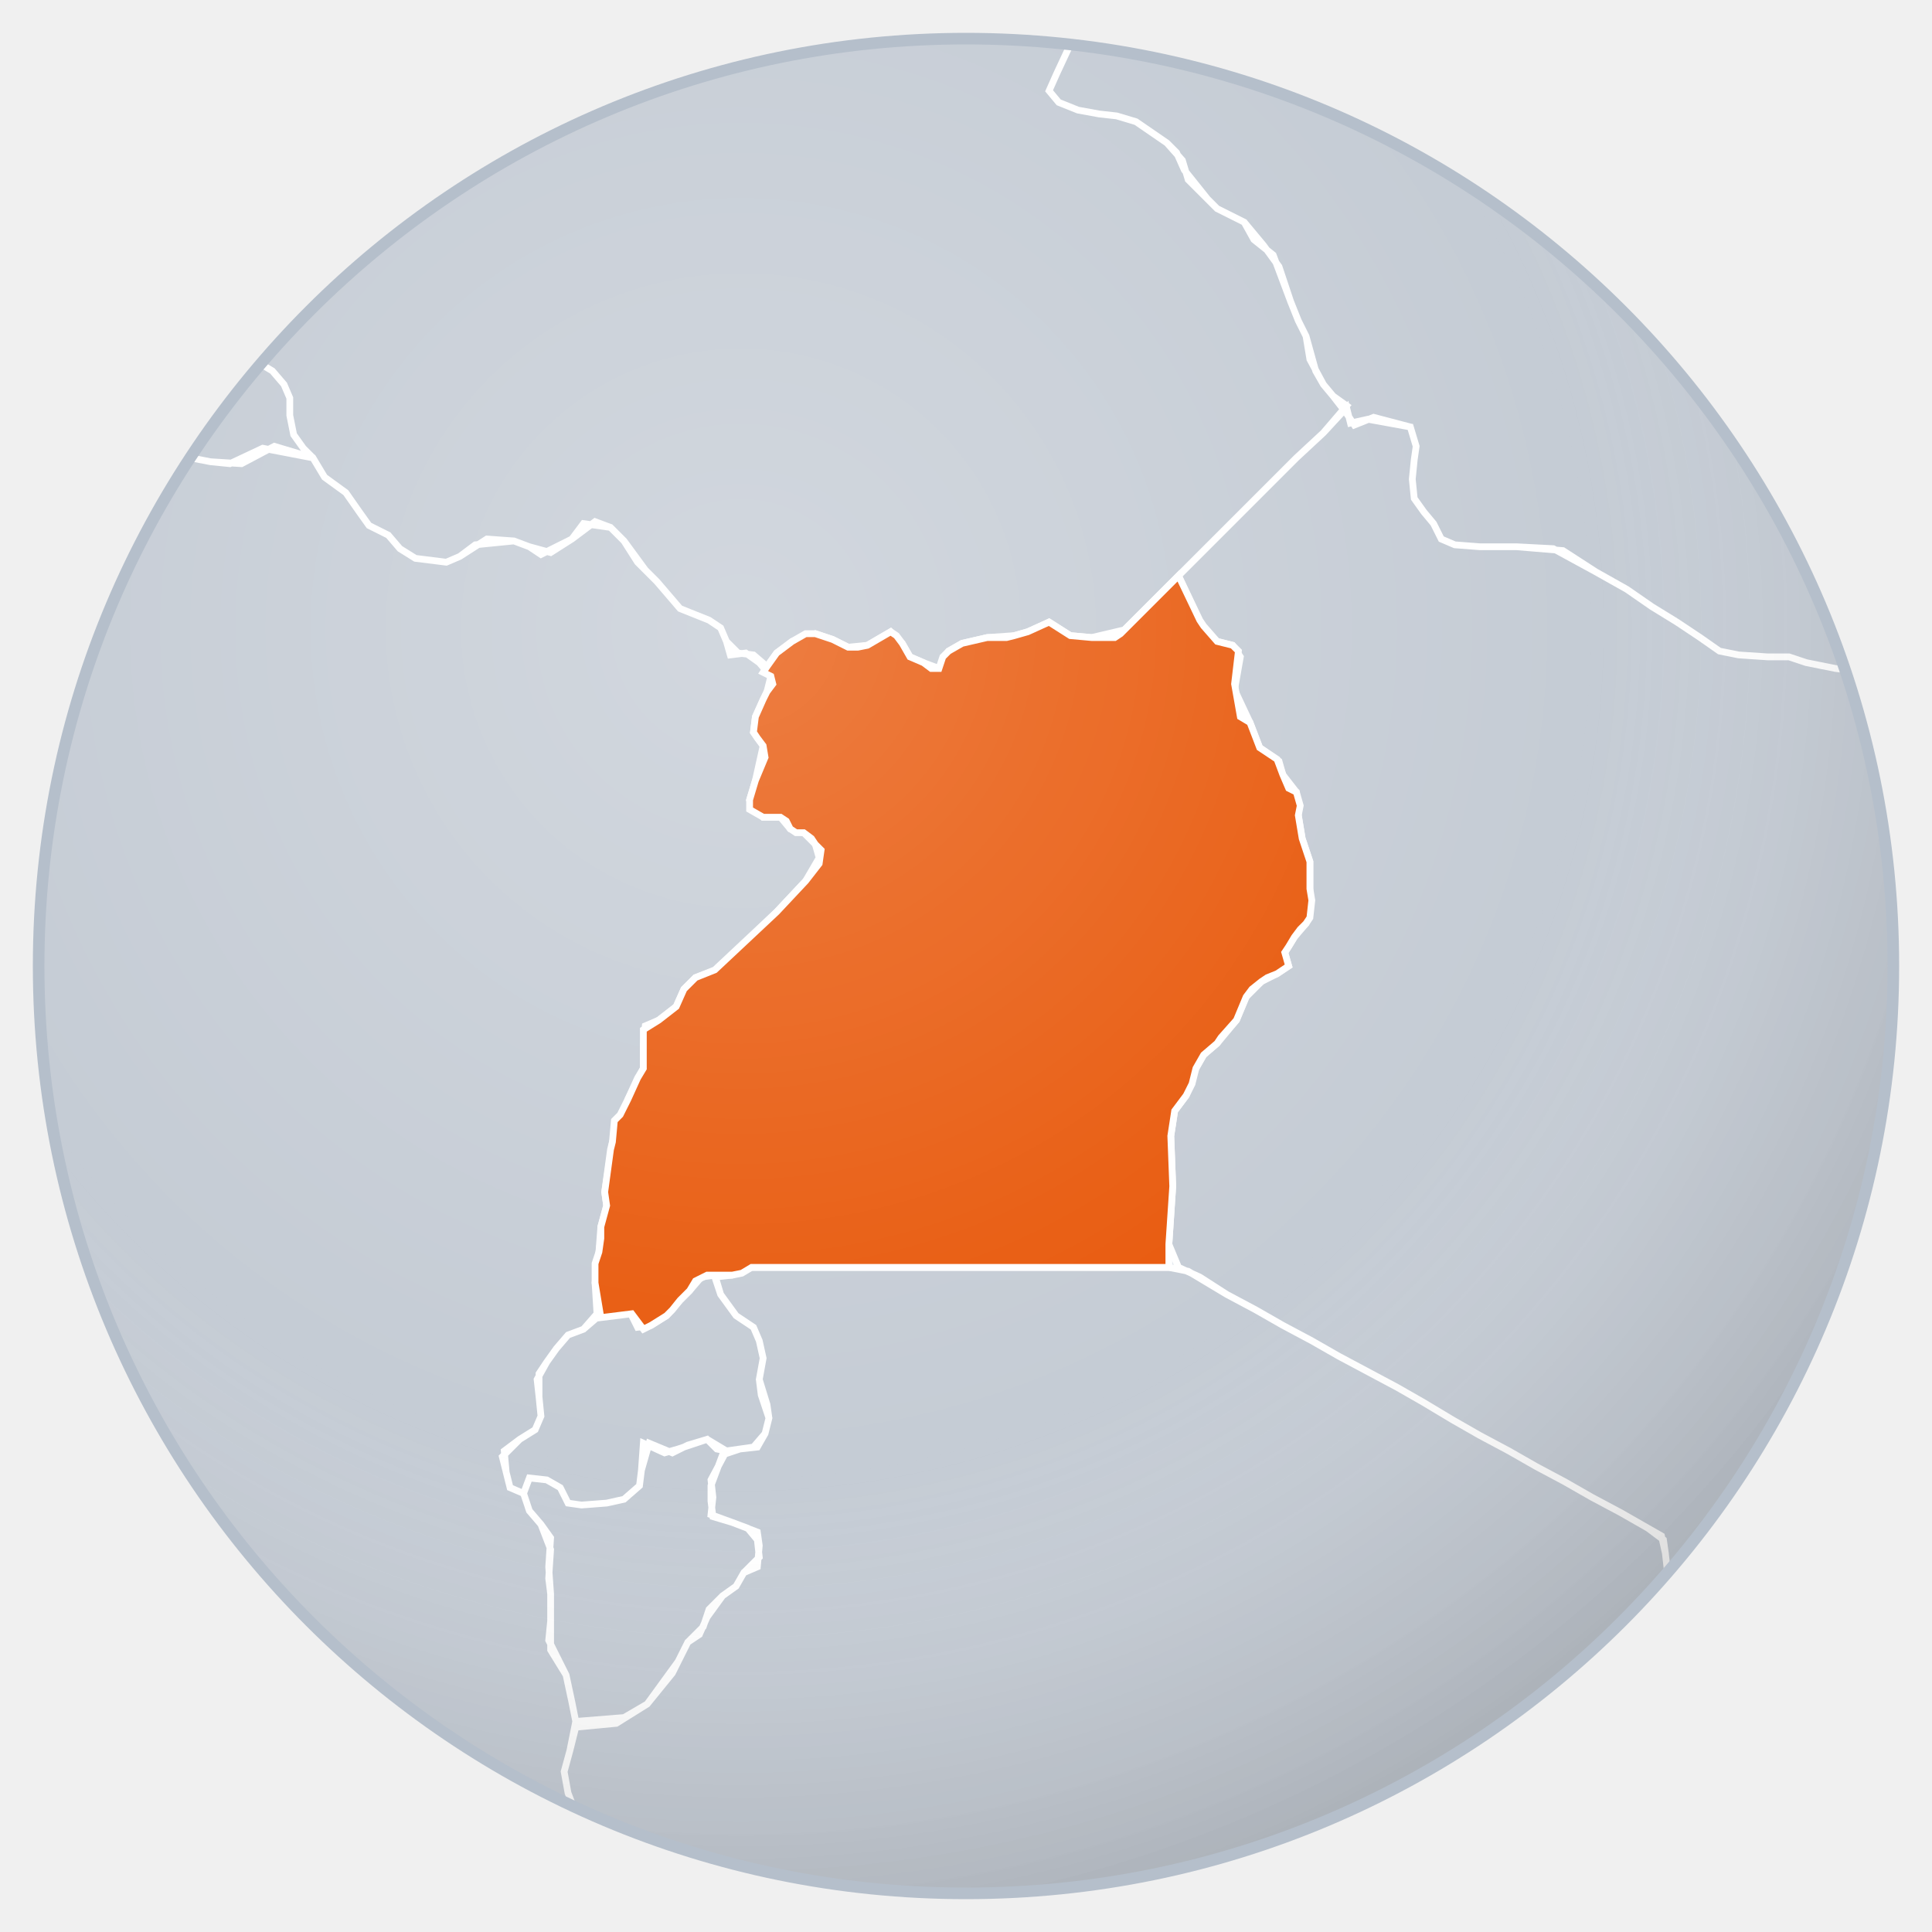
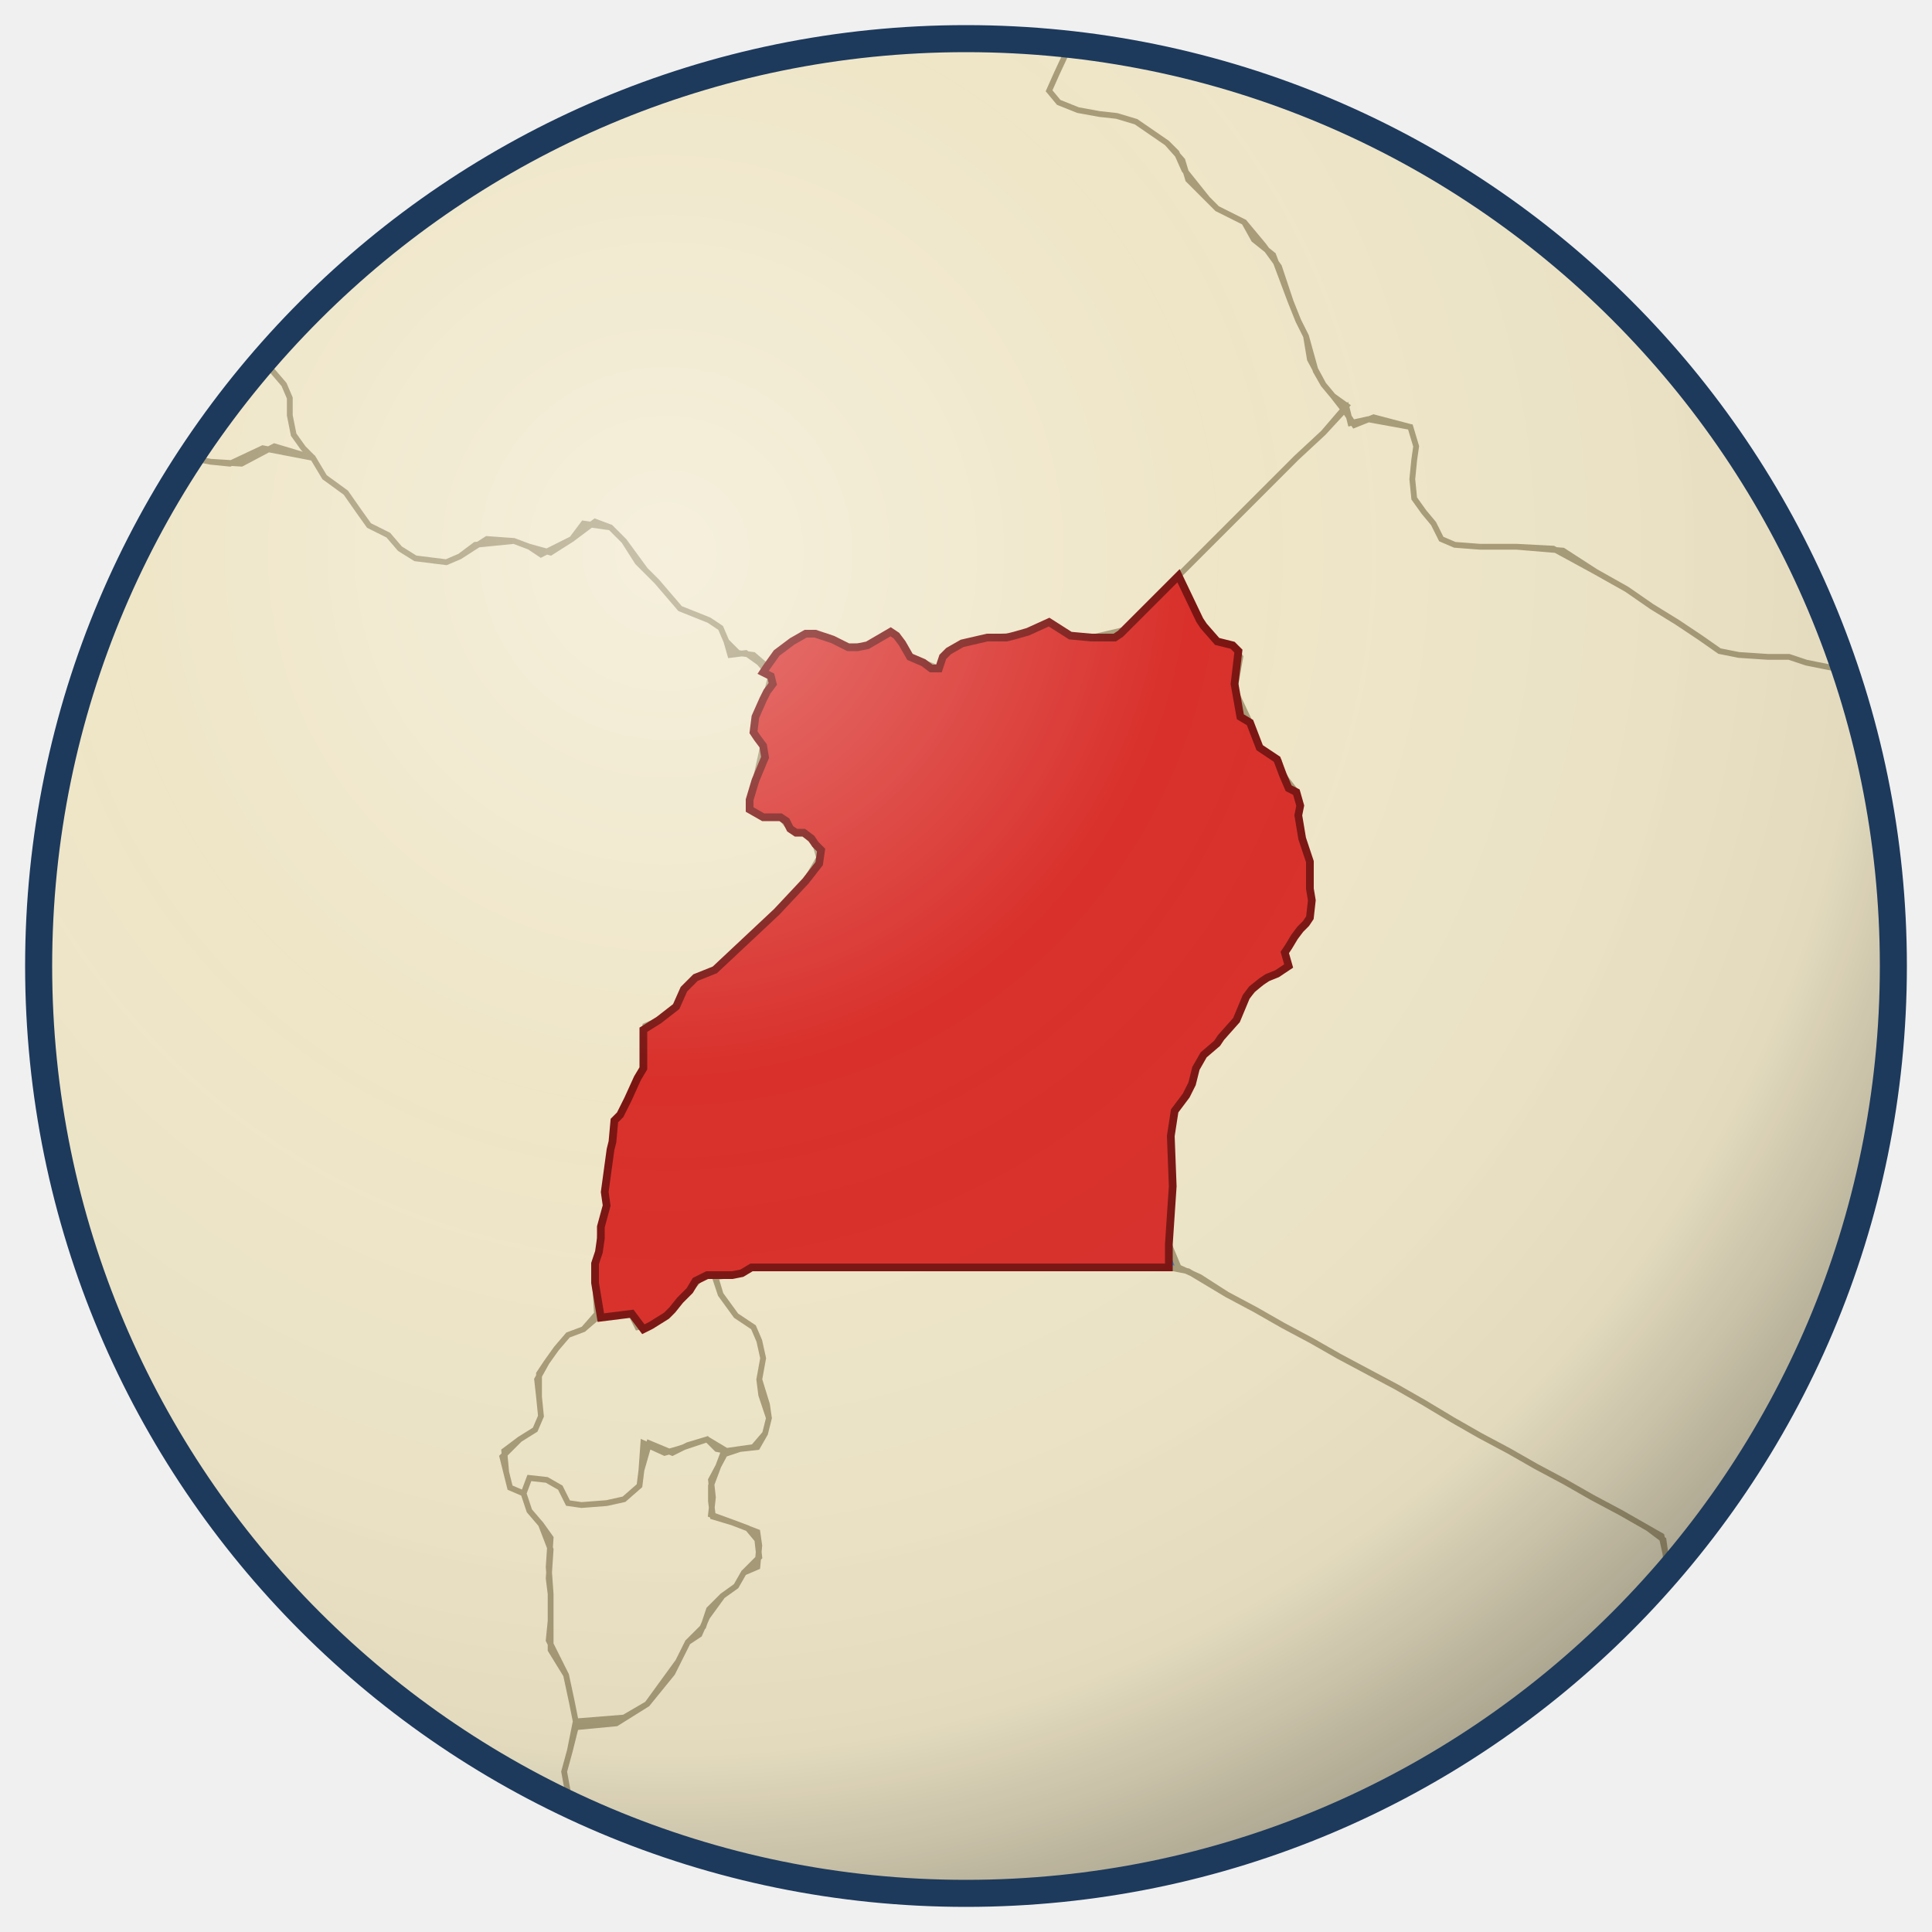
<svg xmlns="http://www.w3.org/2000/svg" viewBox="0 0 100 100">
-   <style>.o{fill:#e3e9f0}.l{fill:#c5ccd5;stroke:#fff;stroke-width:.35}.g{fill:none;stroke:#d3dbe5;stroke-width:.3}.t{fill:#e8590c;stroke:#fff;stroke-width:.35}.m{fill:none;stroke:#e8590c;stroke-width:1.6}.r{fill:none;stroke:#b5bfcb;stroke-width:.6}@media(prefers-color-scheme:dark){.o{fill:#283141}.l{fill:#4b5567;stroke:#283141}.g{stroke:#323c4e}.t{fill:#ff922b;stroke:#283141}.m{stroke:#ff922b}.r{stroke:#4b5567}}</style>
+   <style>.l{fill:#efe6c8;stroke:#a89c78;stroke-width:.3}.g{fill:none;stroke:#fff;stroke-opacity:.28;stroke-width:.35}.t{fill:#d9302b;stroke:#7a1512;stroke-width:.4}.mh{fill:none;stroke:#fff;stroke-width:3.2}.m{fill:none;stroke:#d9302b;stroke-width:1.8}.r{fill:none;stroke:#1d3a5c;stroke-width:1.4}</style>
  <defs>
    <clipPath id="c">
      <circle cx="50" cy="50" r="48" />
    </clipPath>
-     <radialGradient id="s" cx="38%" cy="32%" r="75%">
-       <stop offset="0" stop-color="#fff" stop-opacity=".22" />
-       <stop offset=".6" stop-color="#fff" stop-opacity="0" />
-       <stop offset="1" stop-color="#000" stop-opacity=".18" />
+     <radialGradient id="o" cx="42%" cy="38%" r="65%">
+       <stop offset="0" stop-color="#5aa4dc" />
+       <stop offset="1" stop-color="#21609e" />
+     </radialGradient>
+     <radialGradient id="s" cx="34%" cy="28%" r="80%">
+       <stop offset="0" stop-color="#fff" stop-opacity=".38" />
+       <stop offset=".35" stop-color="#fff" stop-opacity="0" />
+       <stop offset=".8" stop-color="#000" stop-opacity=".05" />
+       <stop offset="1" stop-color="#000" stop-opacity=".35" />
    </radialGradient>
  </defs>
  <g clip-path="url(#c)">
-     <circle class="o" cx="50" cy="50" r="48" />
+     <circle cx="50" cy="50" r="48" fill="url(#o)" />
    <path class="g" d="M0 58.7L16.7 58.7L33.8 58.7L50.9 58.7L68 58.7L85.1 58.7L100 58.7M34.1 100L34 0" />
    <path class="l" d="M96.4 100L96.4 99.1L96.9 98.6L97.2 97.7L97.5 99.3L97.8 100L96.4 100ZM100 95.8L99.5 95.3L99.9 93.6L99.7 92.3L100 95.8ZM30.4 100L31.1 98.1L31.1 97.3L30.8 96.3L30.5 95.6L29.9 94.1L29.4 92.8L29.2 91.7L29.5 90.6L29.8 89.4L31.9 89.2L33.5 88.2L34.8 86.6L35.6 85L36.2 84.6L36.6 83.7L37.4 82.6L38.1 82.1L38.5 81.4L39.2 81.1L39.3 80L39.2 79.3L37.9 78.8L36.9 78.5L36.8 77.7L36.8 76.9L37.4 75.3L38.3 75L39 74.9L39.6 74.2L39.8 73.4L39.7 72.7L39.3 71.4L39.5 70.3L39.3 69.4L39 68.7L38.1 68.1L37.3 67L37 66.1L37.9 66L38.9 65.6L39.6 65.6L41.5 65.6L42.7 65.6L43.9 65.6L45.1 65.6L46.4 65.6L47.6 65.6L48.8 65.6L50 65.6L51.2 65.6L52.4 65.6L53.7 65.6L54.9 65.6L56.1 65.6L57.3 65.6L58.5 65.6L59.8 65.6L60.5 65.6L61.5 65.8L63.5 67L65 67.8L66.4 68.6L67.9 69.4L69.3 70.2L70.8 71L72.3 71.8L73.7 72.6L75.2 73.5L76.6 74.3L78.1 75.1L79.5 75.9L81 76.7L82.4 77.5L83.9 78.3L85.3 79.1L86 79.5L86.2 80.4L86.3 81.3L85.9 82L85.9 82.7L86.6 83L87 83.8L87.7 84.2L88.7 85L89.7 85.8L90.8 86.5L91.8 87.3L92.8 88L93.9 88.7L94.9 89.5L95.9 90.3L96.6 90.7L96 92.7L95.7 93.9L95 96.3L94.5 97.1L93.9 98.8L93.7 100L30.4 100ZM61.7 0L61.2 0.7L59.6 1.1L58.6 1.1L57.1 1L56.2 1.1L55.4 2.3L54.7 3.8L54.3 4.7L54.8 5.3L55.8 5.7L56.9 5.9L57.8 6L58.8 6.3L60.4 7.4L60.9 7.9L61.3 8.8L62.5 10.3L63 10.8L64.4 11.5L64.9 12.4L65.9 13.2L66.8 15.6L67.2 16.6L67.6 17.4L67.8 18.6L68.5 19.9L69 20.5L69.7 21L68.5 22.4L67.1 23.7L65.5 25.3L63.7 27.1L62.3 28.5L61 29.8L59.4 31.4L58.2 32.6L56.5 33L55.4 32.9L54.3 32.2L53.2 32.7L52.5 32.9L51.1 33L49.8 33.3L49.1 33.7L48.6 34.6L47.8 34.3L47.1 34L46.7 33.3L46.1 32.7L44.9 33.4L43.9 33.5L43.1 33.1L42.2 32.8L41 33.2L40.2 33.8L39.7 34.5L39 33.9L38.2 33.8L37.6 33.2L37.3 32.5L36.7 32.1L35.2 31.5L34 30.1L33.4 29.5L32.3 28L31.6 27.3L30.8 27L29.6 27.9L28.5 28.6L27.4 28.3L26.6 28L25.2 27.9L23.8 28.8L23.1 29.1L22.3 29L21.5 28.9L20.7 28.4L20.1 27.7L19.1 27.2L18.6 26.5L17.9 25.5L16.8 24.7L16.2 23.7L15.7 23.2L15.2 22.5L15 21.5L15 20.6L14.7 19.9L14.1 19.2L13.1 18.6L12.1 18L10.7 17.5L9.8 16.4L9.1 15.3L8.8 14.5L9.2 13.3L7.9 12.3L7.4 11.7L7 11.1L6.1 10.4L3.9 9.2L2.7 8.5L2 7.9L1.4 7.3L1.7 6.4L1.5 5.3L0.2 4.2L0 0ZM30.9 68.2L32.6 67.9L33 68.7L33.7 68.6L34.5 68.1L35.2 67.3L35.7 66.8L36.3 66.1L37 66L37.3 67L38.1 68.1L39 68.7L39.3 69.4L39.5 70.3L39.3 71.4L39.4 72.2L39.8 73.4L39.6 74.2L39.2 74.9L38.3 75L37.6 75.1L36.6 74.5L35.6 74.8L34.8 75.2L33.6 74.7L33.2 76.1L33.1 76.9L32.3 77.6L31.4 77.8L30.1 77.9L29.4 77.8L29 77L28.3 76.6L27.4 76.5L27.1 77.3L26.4 77L26.2 76.2L26 75.4L26.9 74.5L27.7 74L28 73.3L27.9 72.3L27.8 71.4L28.3 70.5L28.8 69.8L29.4 69.1L30.2 68.8ZM100 86.2L99.5 87L98.5 89.3L97.7 90.3L96.7 90.5L95.9 90.3L94.9 89.5L93.9 88.7L92.8 88L91.8 87.3L90.8 86.5L89.7 85.8L88.7 85L87.7 84.2L87 83.8L86.6 83L85.9 82.7L85.9 82L86.3 81.3L86.2 80.4L86.1 79.7L85.3 79.1L83.9 78.3L82.4 77.5L81 76.7L79.5 75.9L78.1 75.1L76.6 74.3L75.2 73.5L73.7 72.6L72.3 71.8L70.8 71L69.3 70.2L67.9 69.4L66.4 68.6L65 67.8L63.5 67L62.1 66.1L61 65.6L60.5 64.4L60.7 61.4L60.6 58.8L60.8 57.5L61.4 56.7L61.9 55.3L62.3 54.6L63 54L64 52.8L64.5 51.6L65.3 50.8L66.1 50.4L66.7 50L66.5 49.3L67 48.5L67.6 47.8L67.8 46.9L67.8 46L67.8 44.6L67.4 43.4L67.2 42.2L67.1 41L66.4 40.1L66.2 39.4L65.2 38.7L64.7 37.4L63.9 35.7L64.2 34L63.8 33.4L63 33.2L62.3 32.6L61 29.8L62.3 28.5L63.7 27.1L65.5 25.3L67.1 23.7L68.5 22.4L69.7 21.1L69.9 21.9L70.8 21.7L73 22.1L73.3 23.1L73.2 23.8L73.1 24.8L73.2 25.8L73.7 26.5L74.2 27.1L74.6 27.9L75.3 28.2L76.6 28.3L78.5 28.3L80.4 28.4L82.6 29.6L84.2 30.5L85.5 31.4L86.8 32.2L88 33L89 33.7L90 33.9L91.5 34L92.6 34L93.5 34.3L95 34.6L96.1 34.7L98.6 35L99.7 34.2L100 86.2ZM100 33.7L98.9 34.9L96.7 34.8L95 34.6L93.5 34.3L92.6 34L91.5 34L90 33.9L89 33.7L88 33L86.8 32.2L85.5 31.4L84.2 30.5L82.6 29.6L80.9 28.5L78.5 28.3L76.6 28.3L75.3 28.2L74.6 27.9L74.2 27.1L73.7 26.5L73.2 25.8L73.1 24.8L73.2 23.8L73.3 23.1L73 22.1L71.1 21.6L70.1 22L69.7 21.4L69 20.5L68.5 19.9L68.1 19.2L67.6 17.4L67.2 16.6L66.8 15.6L66.2 13.8L65.4 12.7L64.4 11.5L63 10.8L62.5 10.3L61.5 9.3L61.2 8.3L60.4 7.4L58.8 6.3L57.8 6L56.9 5.9L55.8 5.7L54.8 5.3L54.3 4.7L54.7 3.8L55.4 2.3L55.9 1.4L57.1 1L58 1L59.6 1.1L60.7 1L61.5 0.3L100 0ZM0 24.6L1.6 24.3L2.6 22.7L3.5 22.3L4.7 22.5L5.4 22.7L7.8 23.3L10.9 23.9L11.9 24L13.6 23.2L16.2 23.7L16.8 24.7L17.9 25.5L18.6 26.5L19.1 27.2L20.1 27.7L20.7 28.4L21.5 28.9L22.3 29L23.1 29.1L23.8 28.8L24.6 28.2L26.6 28L27.4 28.3L28 28.7L29.6 27.9L30.2 27.1L31.6 27.3L32.3 28L33 29.1L34 30.1L35.2 31.5L36.7 32.1L37.3 32.5L37.6 33.2L37.8 33.9L38.6 33.8L39.3 34.3L39.9 35L39.7 35.8L39.1 37.1L39 37.9L39.5 38.6L39.1 40.4L38.8 41.4L39.5 42.3L40.4 42.3L40.9 42.9L41.6 43.1L42.2 43.7L42.4 44.4L41.7 45.6L40.2 47.2L37.1 50.2L36 50.6L35.4 51.2L35 52.1L34.1 52.8L33.4 53.1L33.3 54.1L33.3 55.3L32.5 56.9L32.3 57.6L31.7 59.1L31.3 61.7L31.4 62.4L31.1 63.5L31 64.8L30.8 66.4L30.9 68L30.2 68.8L29.4 69.1L28.8 69.8L28.3 70.5L27.9 71.1L27.9 72.3L28 73.3L27.7 74L26.9 74.5L26.1 75.1L26.2 76.2L26.4 77L27.1 77.3L27.4 78.2L28 78.9L28.5 79.6L28.4 81.1L28.5 82.5L28.5 83.9L28.4 84.9L29.3 86.7L29.6 88.1L29.8 89.1L29.5 90.6L29.2 91.7L29.4 92.8L29.9 94.1L30.3 95L30.8 96.3L31.1 97.3L31.1 98.1L30.4 99.4L0 100ZM0 4L1.5 5.3L1.7 6.4L1.3 7L2 7.9L2.7 8.5L3.9 9.2L6.1 10.4L7 11.1L7.4 11.7L7.9 12.3L8.7 12.9L8.8 14.5L9.1 15.3L9.6 15.8L10.2 17.2L11.6 17.6L13.1 18.6L14.1 19.2L14.7 19.9L15 20.6L15 21.5L15.2 22.5L15.7 23.2L16.2 23.7L14.2 23.1L12.5 24L10.9 23.9L7.8 23.3L5.4 22.7L4.7 22.5L3.5 22.3L2.6 22.7L1.8 24L0.3 24.7L0 4ZM37.6 75.1L36.8 76.6L36.9 77.5L36.8 78.4L37.9 78.8L38.7 79.1L39.2 79.7L39.3 80.6L38.5 81.4L38.1 82.1L37.4 82.6L36.7 83.3L36.4 84.2L35.6 85L35.1 86L33.5 88.2L32.3 88.9L29.8 89.1L29.6 88.1L29.3 86.7L28.5 85.4L28.5 83.9L28.5 82.5L28.4 81.7L28.5 80.2L28 78.9L27.4 78.2L27.1 77.3L27.4 76.5L28.3 76.6L29 77L29.4 77.8L30.1 77.9L31.4 77.8L32.3 77.6L33.1 76.9L33.2 76.1L33.3 74.7L34.4 75.2L35.1 75L36.6 74.5L37.1 75Z" />
    <path class="t" d="M60.5 65.6L59.8 65.6L58.5 65.6L57.3 65.6L56.1 65.6L54.9 65.6L53.7 65.6L52.4 65.6L51.2 65.6L50 65.6L48.8 65.6L47.6 65.6L46.4 65.6L45.1 65.6L43.9 65.6L42.7 65.6L41.5 65.6L40.3 65.6L39.6 65.6L38.9 65.6L38.4 65.9L37.9 66L37.3 66L36.6 66L36 66.3L35.7 66.8L35.2 67.3L34.8 67.8L34.5 68.1L33.7 68.6L33.3 68.8L32.7 68L31.1 68.2L30.8 66.4L30.8 65.4L31 64.8L31.1 64.1L31.1 63.5L31.4 62.4L31.3 61.7L31.6 59.5L31.7 59.1L31.8 58L32.1 57.7L32.5 56.9L33 55.8L33.3 55.3L33.3 54.1L33.3 53.3L34.1 52.8L35 52.1L35.4 51.2L36 50.6L37 50.2L40.2 47.2L41.7 45.6L42.4 44.7L42.5 44L42.2 43.7L42 43.4L41.6 43.1L41.2 43.1L40.9 42.9L40.7 42.5L40.4 42.3L39.5 42.3L38.8 41.9L38.8 41.4L39.1 40.4L39.6 39.2L39.5 38.6L39.2 38.2L39 37.9L39.1 37.1L39.5 36.2L39.7 35.8L40 35.4L39.9 35L39.5 34.8L39.7 34.5L40.2 33.8L41 33.2L41.7 32.8L42.2 32.8L43.1 33.1L43.9 33.5L44.4 33.5L44.9 33.4L46.1 32.7L46.4 32.9L46.7 33.3L47.1 34L47.8 34.3L48.2 34.6L48.6 34.6L48.8 34L49.1 33.7L49.8 33.3L51.1 33L52.1 33L52.5 32.9L53.2 32.7L54.3 32.2L55.4 32.9L56.5 33L57.7 33L58 32.8L59.4 31.4L61 29.8L62.1 32.1L62.3 32.4L63 33.2L63.8 33.4L64.1 33.7L63.9 35.4L64.2 37.1L64.7 37.4L65.2 38.7L66.1 39.3L66.4 40.1L66.7 40.8L67.1 41L67.3 41.7L67.2 42.2L67.4 43.4L67.8 44.6L67.8 46L67.9 46.6L67.8 47.5L67.6 47.8L67.3 48.1L67 48.5L66.7 49L66.5 49.3L66.7 50L66.1 50.4L65.6 50.6L65.3 50.8L64.8 51.2L64.5 51.6L64 52.8L63.2 53.7L63 54L62.3 54.6L61.9 55.3L61.7 56.1L61.4 56.7L60.8 57.5L60.6 58.8L60.7 61.4L60.5 64.4Z" />
    <circle cx="50" cy="50" r="48" fill="url(#s)" />
  </g>
  <circle class="r" cx="50" cy="50" r="48" />
</svg>
